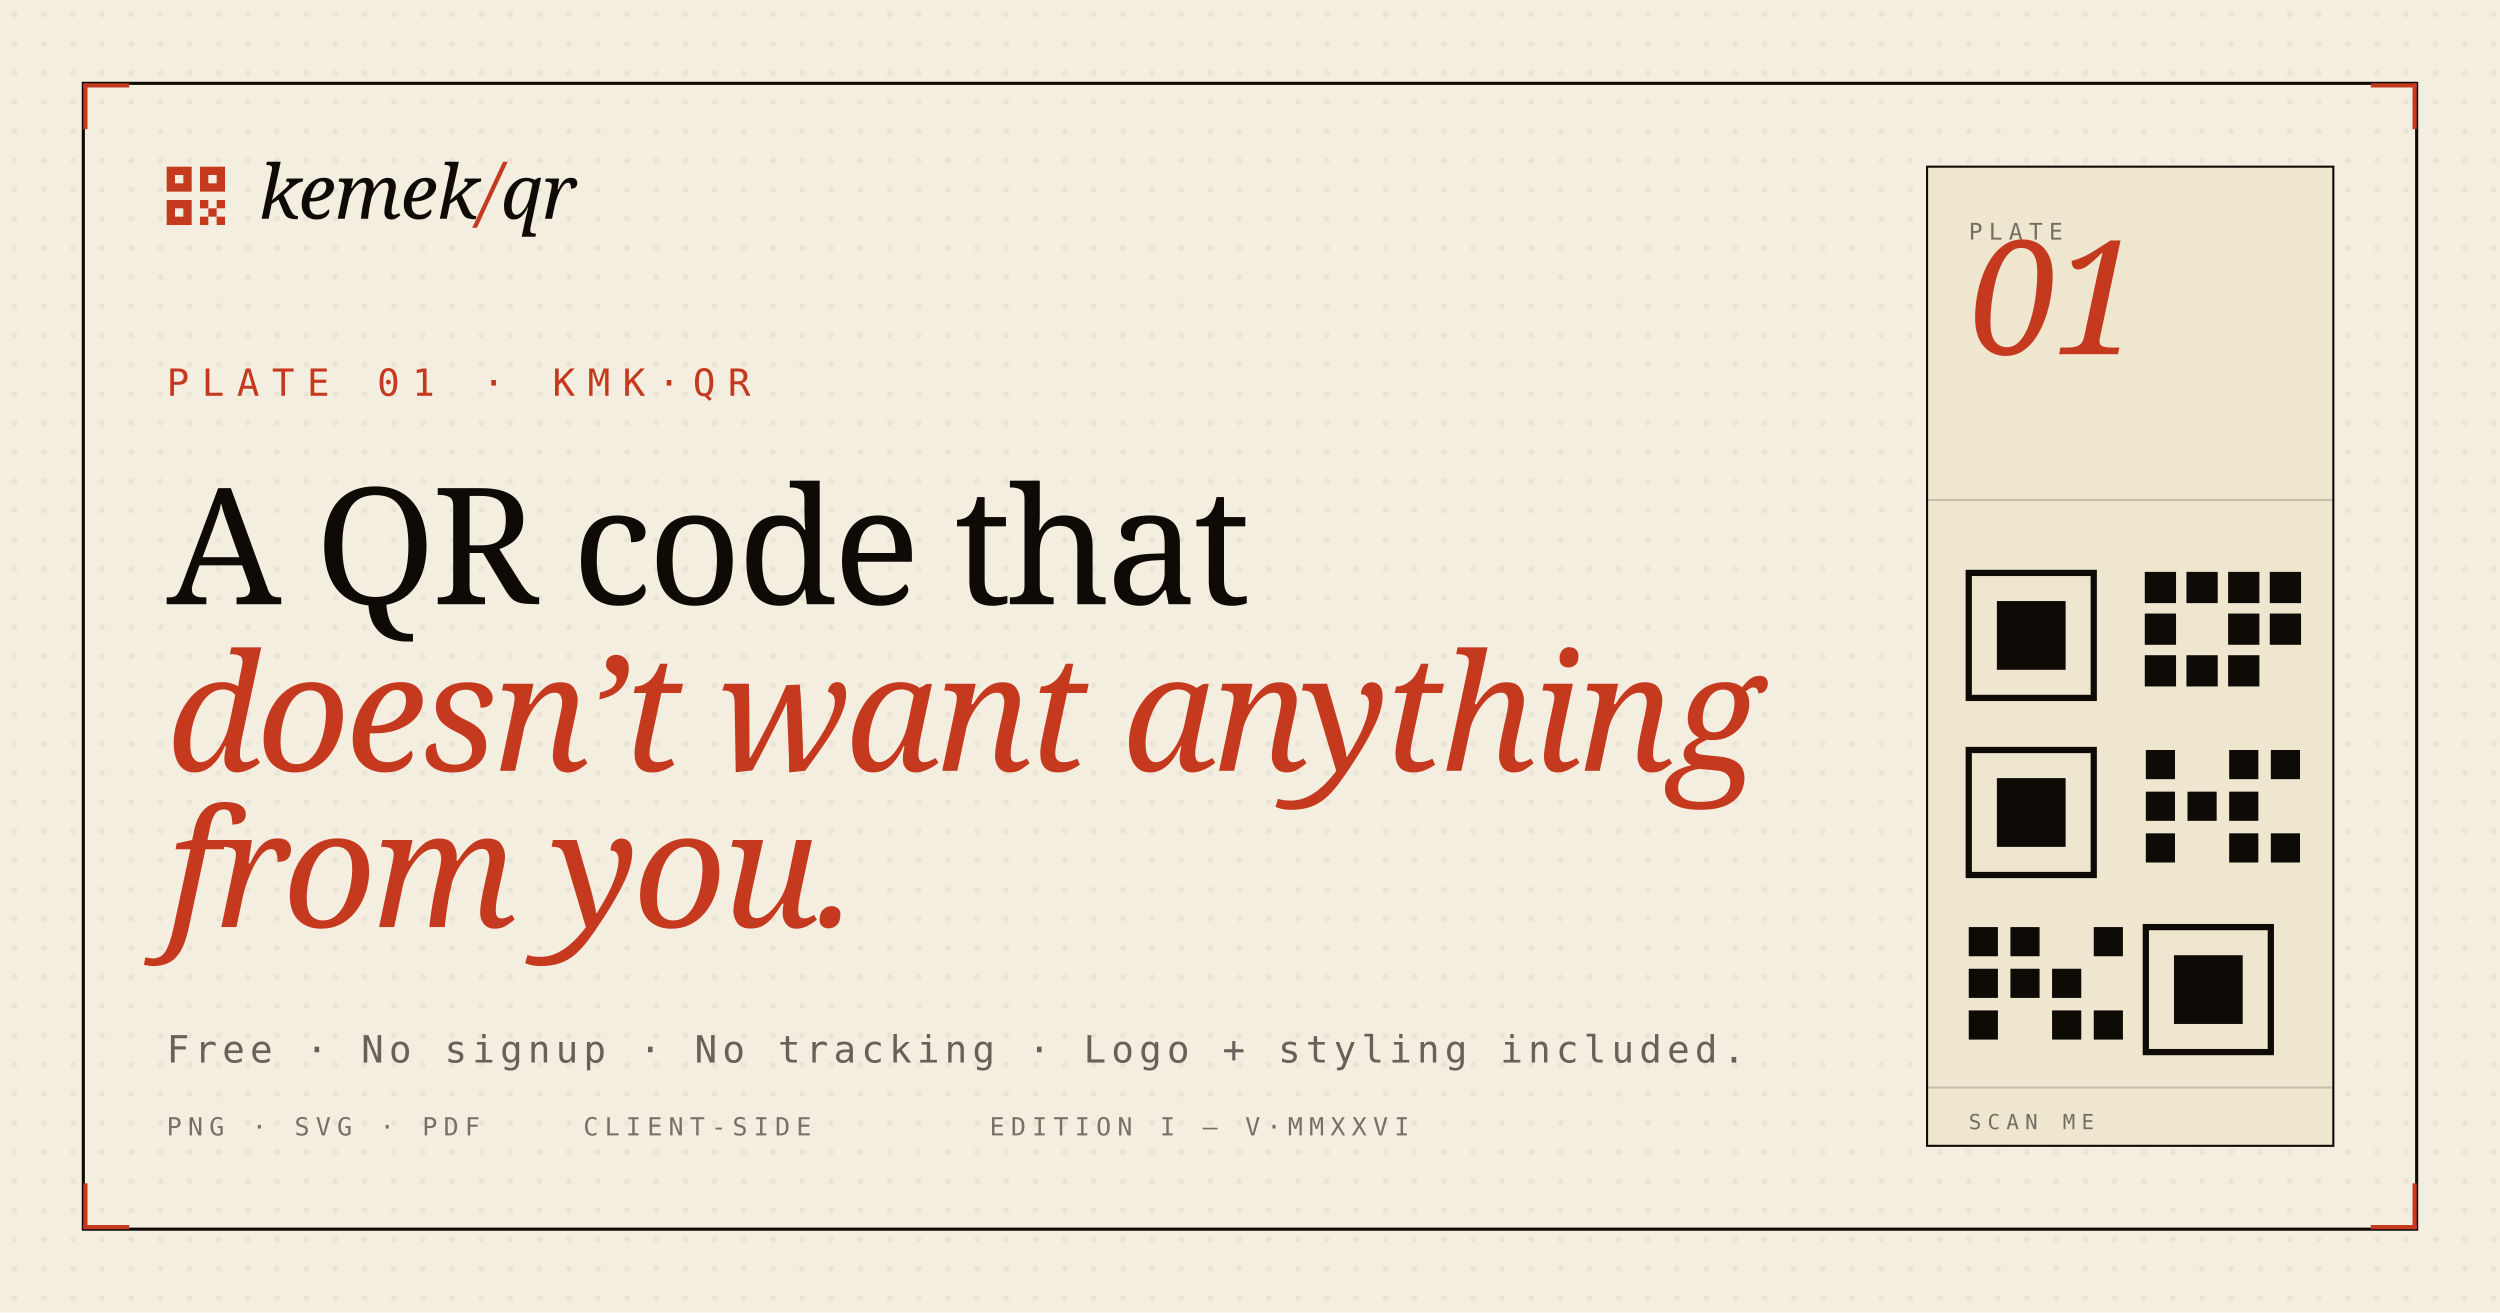
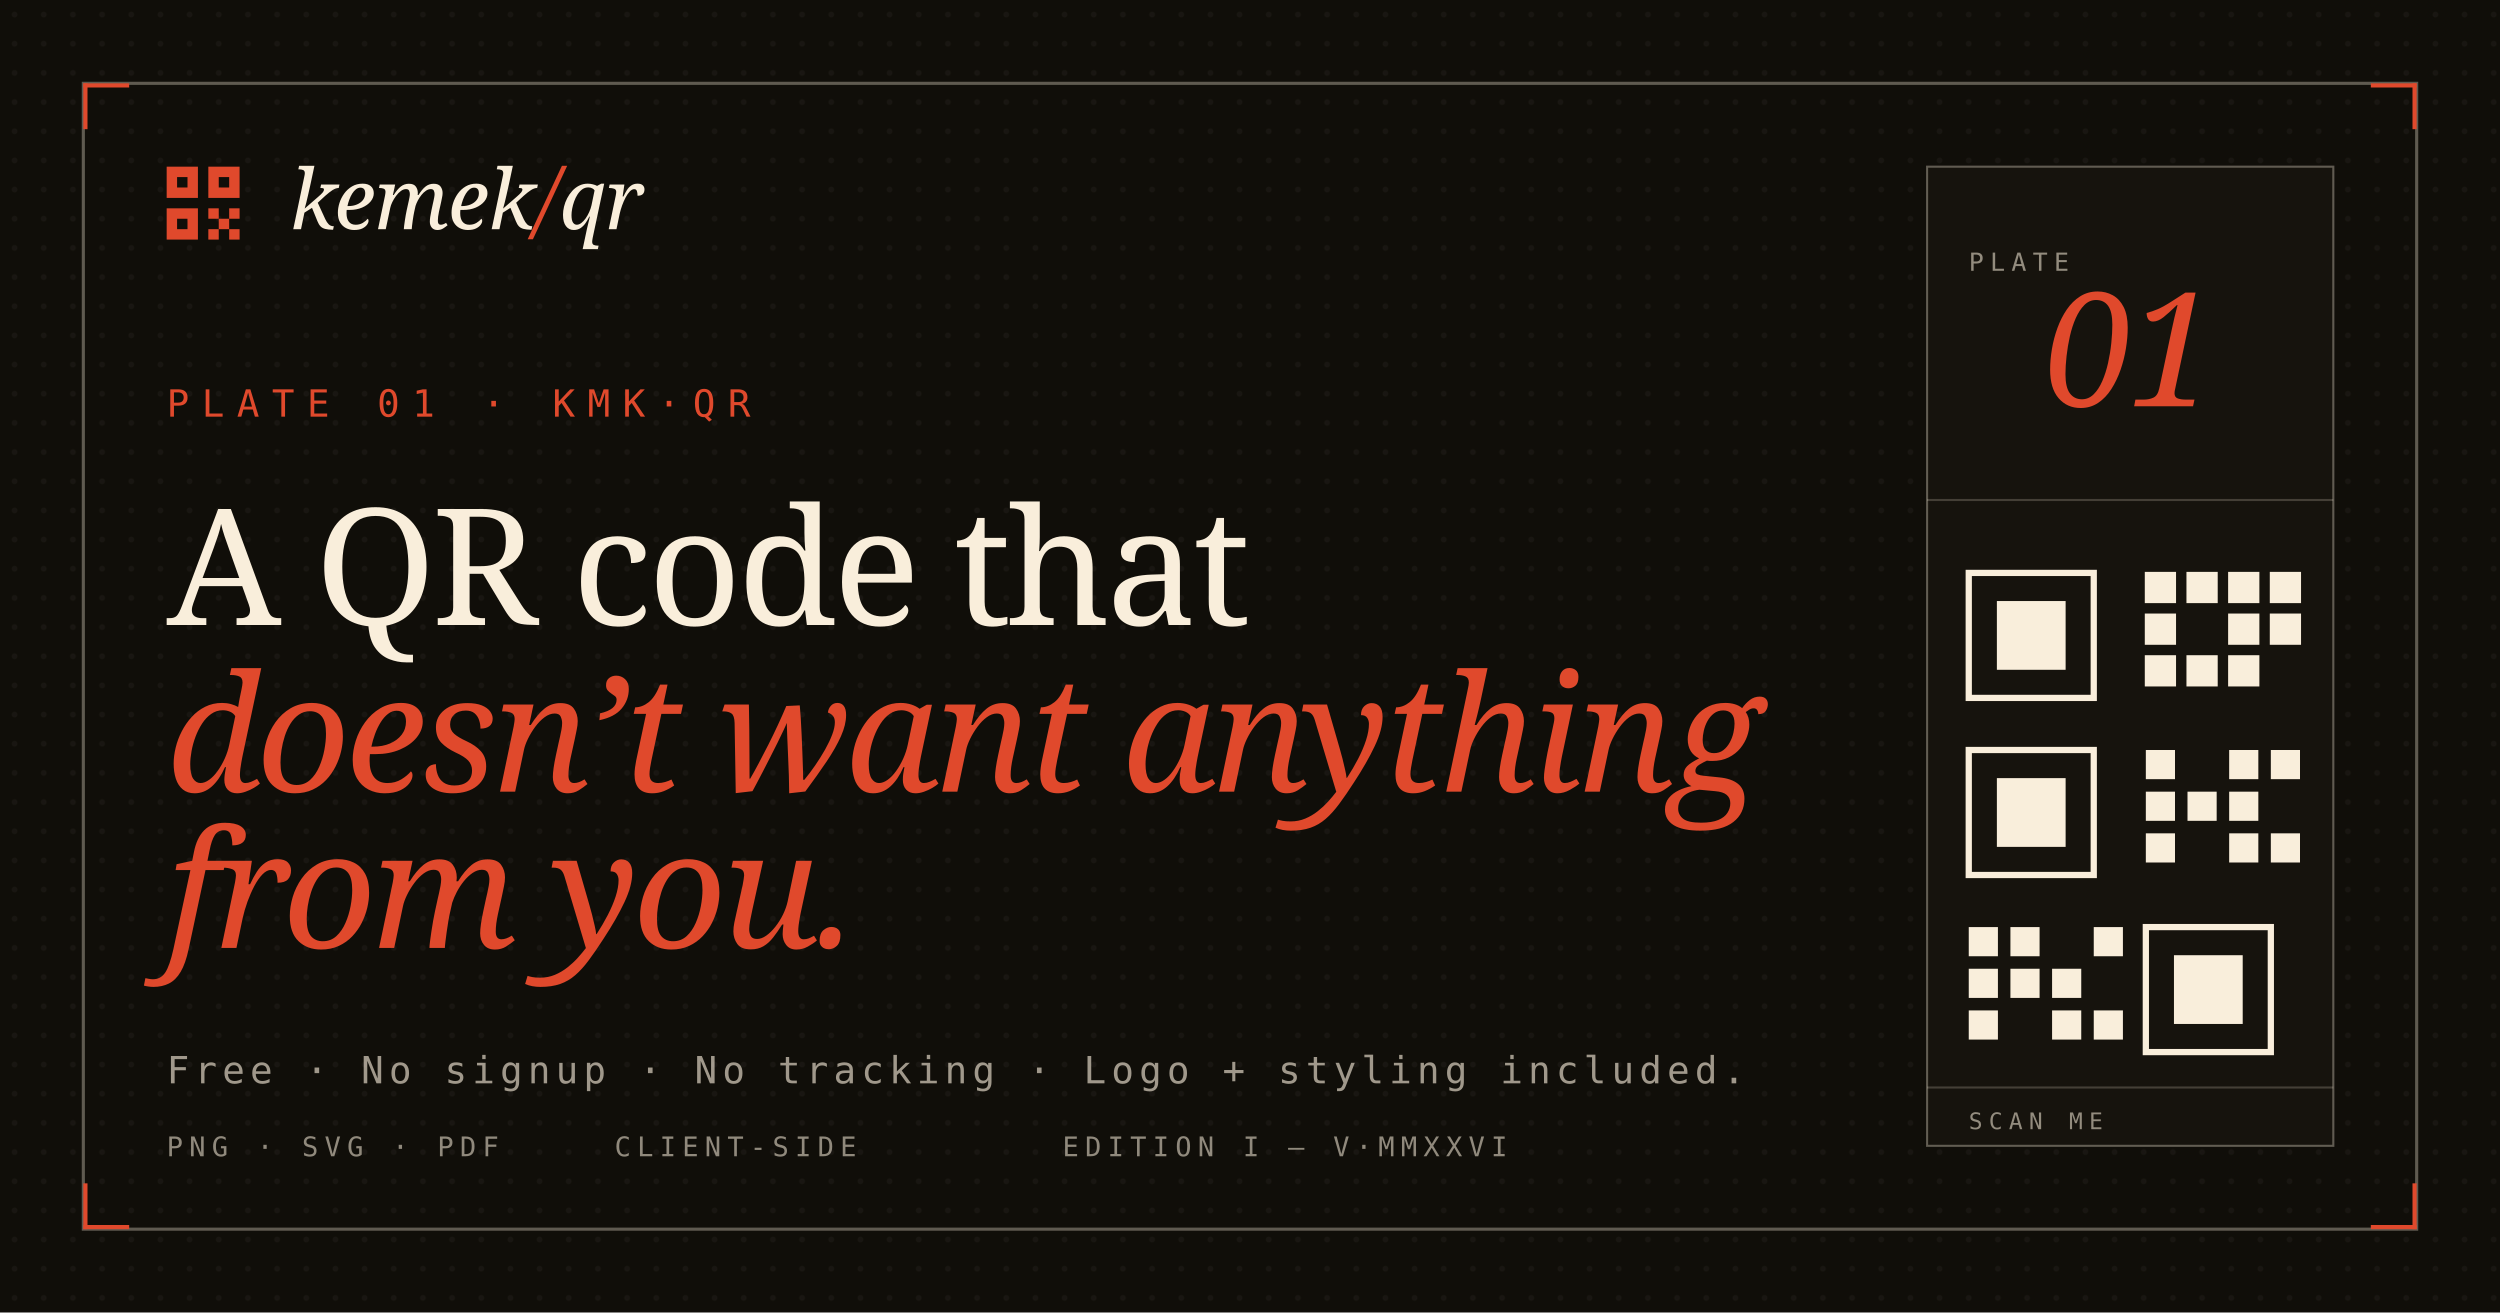
<svg xmlns="http://www.w3.org/2000/svg" viewBox="0 0 1200 630" width="1200" height="630">
  <defs>
    <pattern id="dots" width="14" height="14" patternUnits="userSpaceOnUse">
-       <circle cx="7" cy="7" r="1.4" fill="#0e0b06" opacity="0.05" />
+       <circle cx="7" cy="7" r="1.4" fill="#f9eedb" opacity="0.04" />
    </pattern>
  </defs>
-   <rect width="1200" height="630" fill="#f4eee0" />
+   <rect width="1200" height="630" fill="#100e09" />
  <rect width="1200" height="630" fill="url(#dots)" />
-   <rect x="40" y="40" width="1120" height="550" fill="none" stroke="#0e0b06" stroke-width="1.5" />
-   <g fill="#c53a1f">
+   <rect x="40" y="40" width="1120" height="550" fill="none" stroke="#f9eedb" stroke-opacity="0.34" stroke-width="1.5" />
+   <g fill="#e0492c">
    <rect x="40" y="40" width="2" height="22" />
    <rect x="40" y="40" width="22" height="2" />
    <rect x="1158" y="40" width="2" height="22" />
    <rect x="1138" y="40" width="22" height="2" />
    <rect x="40" y="568" width="2" height="22" />
    <rect x="40" y="588" width="22" height="2" />
    <rect x="1158" y="568" width="2" height="22" />
    <rect x="1138" y="588" width="22" height="2" />
  </g>
-   <g transform="translate(80 80)">
-     <g transform="scale(4)" fill="#c53a1f">
+   <g transform="translate(75 75)">
+     <g transform="translate(5 5) scale(5)" fill="#e0492c">
      <path d="M0 0h3v1H0zM0 2h3v1H0zM0 1h1v1H0zM2 1h1v1H2z" />
      <path d="M4 0h3v1H4zM4 2h3v1H4zM4 1h1v1H4zM6 1h1v1H6z" />
      <path d="M0 4h3v1H0zM0 6h3v1H0zM0 5h1v1H0zM2 5h1v1H2z" />
      <rect x="4" y="4" width="1" height="1" />
      <rect x="6" y="4" width="1" height="1" />
      <rect x="5" y="5" width="1" height="1" />
      <rect x="4" y="6" width="1" height="1" />
      <rect x="6" y="6" width="1" height="1" />
    </g>
-     <text x="44" y="25" font-family="Fraunces, Georgia, serif" font-style="italic" font-weight="500" font-size="36" fill="#0e0b06" letter-spacing="-0.5">
- 			kemek<tspan fill="#c53a1f">/</tspan>qr
+     <text x="64" y="35" font-family="Fraunces, Georgia, serif" font-style="italic" font-weight="500" font-size="40" fill="#f9eedb" letter-spacing="-0.5">
+ 			kemek<tspan fill="#e0492c">/</tspan>qr
		</text>
  </g>
-   <text x="80" y="190" font-family="ui-monospace, 'Menlo', monospace" font-size="18" letter-spacing="6" fill="#c53a1f" font-weight="500">PLATE 01 · KMK·QR</text>
-   <text x="80" y="290" font-family="Georgia, serif" font-size="78" font-weight="400" fill="#0e0b06" letter-spacing="-2">
+   <text x="80" y="200" font-family="ui-monospace, 'Menlo', monospace" font-size="18" letter-spacing="6" fill="#e0492c" font-weight="500">PLATE 01 · KMK·QR</text>
+   <text x="80" y="300" font-family="Georgia, serif" font-size="78" font-weight="400" fill="#f9eedb" letter-spacing="-2">
    <tspan>A QR code that</tspan>
  </text>
-   <text x="80" y="370" font-family="Georgia, serif" font-style="italic" font-size="78" font-weight="400" fill="#c53a1f" letter-spacing="-2">
+   <text x="80" y="380" font-family="Georgia, serif" font-style="italic" font-size="78" font-weight="400" fill="#e0492c" letter-spacing="-2">
    <tspan>doesn’t want anything</tspan>
  </text>
-   <text x="80" y="445" font-family="Georgia, serif" font-style="italic" font-size="78" font-weight="400" fill="#c53a1f" letter-spacing="-2">
+   <text x="80" y="455" font-family="Georgia, serif" font-style="italic" font-size="78" font-weight="400" fill="#e0492c" letter-spacing="-2">
    <tspan>from you.</tspan>
  </text>
-   <text x="80" y="510" font-family="ui-monospace, 'Menlo', monospace" font-size="18" fill="#0e0b06" opacity="0.62" letter-spacing="2.5">
+   <text x="80" y="520" font-family="ui-monospace, 'Menlo', monospace" font-size="18" fill="#f9eedb" opacity="0.62" letter-spacing="2.5">
    <tspan>Free · No signup · No tracking · Logo + styling included.</tspan>
  </text>
-   <g transform="translate(80 545)" font-family="ui-monospace, 'Menlo', monospace" font-size="12" fill="#0e0b06" letter-spacing="3">
+   <g transform="translate(80 555)" font-family="ui-monospace, 'Menlo', monospace" font-size="13" fill="#f9eedb" letter-spacing="3">
    <text opacity="0.55">PNG · SVG · PDF</text>
-     <text x="200" opacity="0.55">CLIENT-SIDE</text>
-     <text x="395" opacity="0.55">EDITION I — V·MMXXVI</text>
+     <text x="215" opacity="0.55">CLIENT-SIDE</text>
+     <text x="430" opacity="0.55">EDITION I — V·MMXXVI</text>
  </g>
  <g transform="translate(925 80)">
-     <rect width="195" height="470" fill="#efe6cf" stroke="#0e0b06" stroke-width="1" />
-     <g transform="translate(20 35)" font-family="ui-monospace, 'Menlo', monospace" fill="#0e0b06">
-       <text font-size="11" letter-spacing="3" opacity="0.55">PLATE</text>
-       <text y="55" font-family="Georgia, serif" font-style="italic" font-size="76" fill="#c53a1f" letter-spacing="-2">01</text>
-     </g>
-     <line x1="0" y1="160" x2="195" y2="160" stroke="#0e0b06" stroke-width="1" opacity="0.18" />
-     <g transform="translate(105 195)" stroke="#0e0b06" fill="#0e0b06">
+     <rect width="195" height="470" fill="#16130d" stroke="#f9eedb" stroke-opacity="0.34" stroke-width="1" />
+     <text x="20" y="50" font-family="ui-monospace, 'Menlo', monospace" font-size="12" letter-spacing="3" fill="#f9eedb" opacity="0.55">PLATE</text>
+     <text x="97.5" y="115" text-anchor="middle" font-family="Georgia, serif" font-style="italic" font-size="76" fill="#e0492c" letter-spacing="-2">01</text>
+     <line x1="0" y1="160" x2="195" y2="160" stroke="#f9eedb" stroke-width="1" opacity="0.2" />
+     <g transform="translate(105 195)" stroke="#f9eedb" fill="#f9eedb">
      <rect x="0" y="0" width="14" height="14" />
      <rect x="20" y="0" width="14" height="14" />
      <rect x="40" y="0" width="14" height="14" />
      <rect x="60" y="0" width="14" height="14" />
      <rect x="0" y="20" width="14" height="14" />
      <rect x="40" y="20" width="14" height="14" />
      <rect x="60" y="20" width="14" height="14" />
      <rect x="0" y="40" width="14" height="14" />
      <rect x="20" y="40" width="14" height="14" />
      <rect x="40" y="40" width="14" height="14" />
    </g>
-     <g transform="translate(20 195)" stroke="#0e0b06" stroke-width="3" fill="none">
+     <g transform="translate(20 195)" stroke="#f9eedb" stroke-width="3" fill="none">
      <rect x="0" y="0" width="60" height="60" />
-       <rect x="15" y="15" width="30" height="30" fill="#0e0b06" />
+       <rect x="15" y="15" width="30" height="30" fill="#f9eedb" />
    </g>
-     <g transform="translate(20 280)" stroke="#0e0b06" stroke-width="3" fill="none">
+     <g transform="translate(20 280)" stroke="#f9eedb" stroke-width="3" fill="none">
      <rect x="0" y="0" width="60" height="60" />
-       <rect x="15" y="15" width="30" height="30" fill="#0e0b06" />
+       <rect x="15" y="15" width="30" height="30" fill="#f9eedb" />
    </g>
-     <g transform="translate(105 280)" fill="#0e0b06">
+     <g transform="translate(105 280)" fill="#f9eedb">
      <rect x="0" y="0" width="14" height="14" />
      <rect x="40" y="0" width="14" height="14" />
      <rect x="60" y="0" width="14" height="14" />
      <rect x="0" y="20" width="14" height="14" />
      <rect x="20" y="20" width="14" height="14" />
      <rect x="40" y="20" width="14" height="14" />
      <rect x="0" y="40" width="14" height="14" />
      <rect x="40" y="40" width="14" height="14" />
      <rect x="60" y="40" width="14" height="14" />
    </g>
-     <g transform="translate(20 365)" fill="#0e0b06">
+     <g transform="translate(20 365)" fill="#f9eedb">
      <rect x="0" y="0" width="14" height="14" />
      <rect x="20" y="0" width="14" height="14" />
      <rect x="60" y="0" width="14" height="14" />
      <rect x="0" y="20" width="14" height="14" />
      <rect x="20" y="20" width="14" height="14" />
      <rect x="40" y="20" width="14" height="14" />
      <rect x="0" y="40" width="14" height="14" />
      <rect x="40" y="40" width="14" height="14" />
      <rect x="60" y="40" width="14" height="14" />
    </g>
-     <g transform="translate(105 365)" stroke="#0e0b06" stroke-width="3" fill="none">
+     <g transform="translate(105 365)" stroke="#f9eedb" stroke-width="3" fill="none">
      <rect x="0" y="0" width="60" height="60" />
-       <rect x="15" y="15" width="30" height="30" fill="#0e0b06" />
+       <rect x="15" y="15" width="30" height="30" fill="#f9eedb" />
    </g>
-     <line x1="0" y1="442" x2="195" y2="442" stroke="#0e0b06" stroke-width="1" opacity="0.18" />
-     <text x="20" y="462" font-family="ui-monospace, 'Menlo', monospace" font-size="10" letter-spacing="3" fill="#0e0b06" opacity="0.55">SCAN ME</text>
+     <line x1="0" y1="442" x2="195" y2="442" stroke="#f9eedb" stroke-width="1" opacity="0.2" />
+     <text x="20" y="462" font-family="ui-monospace, 'Menlo', monospace" font-size="11" letter-spacing="3" fill="#f9eedb" opacity="0.55">SCAN ME</text>
  </g>
</svg>
